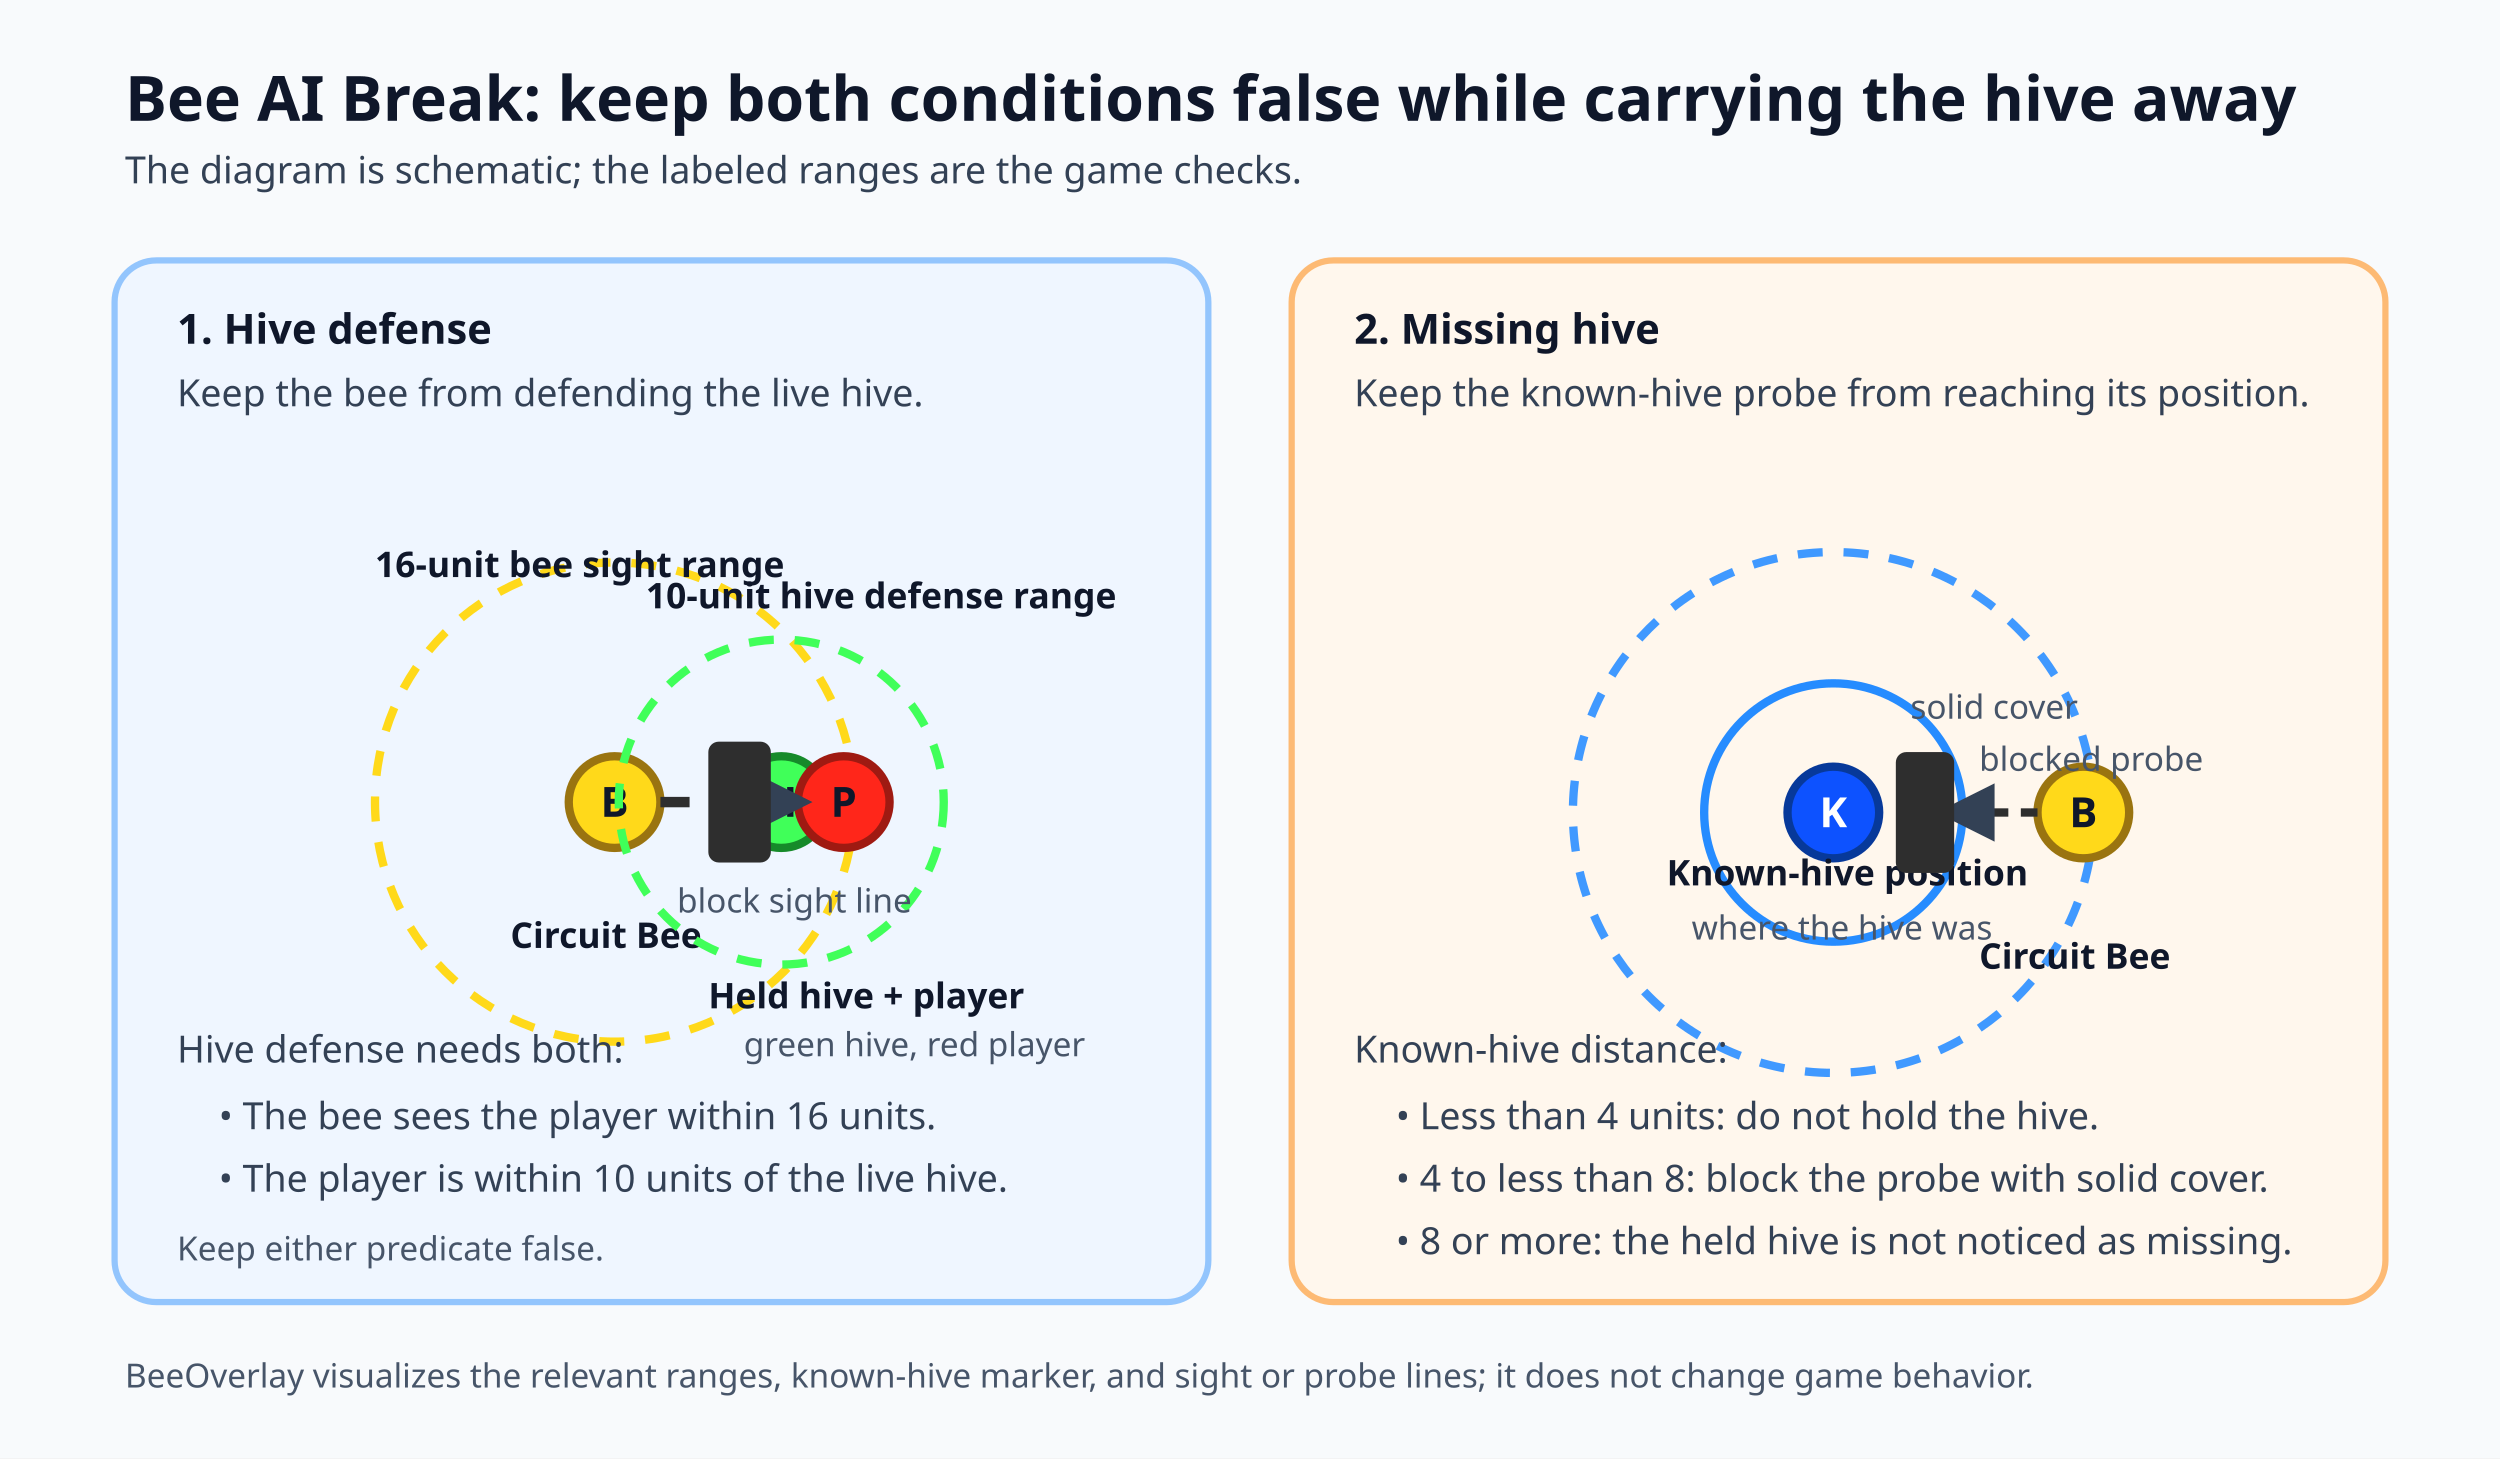
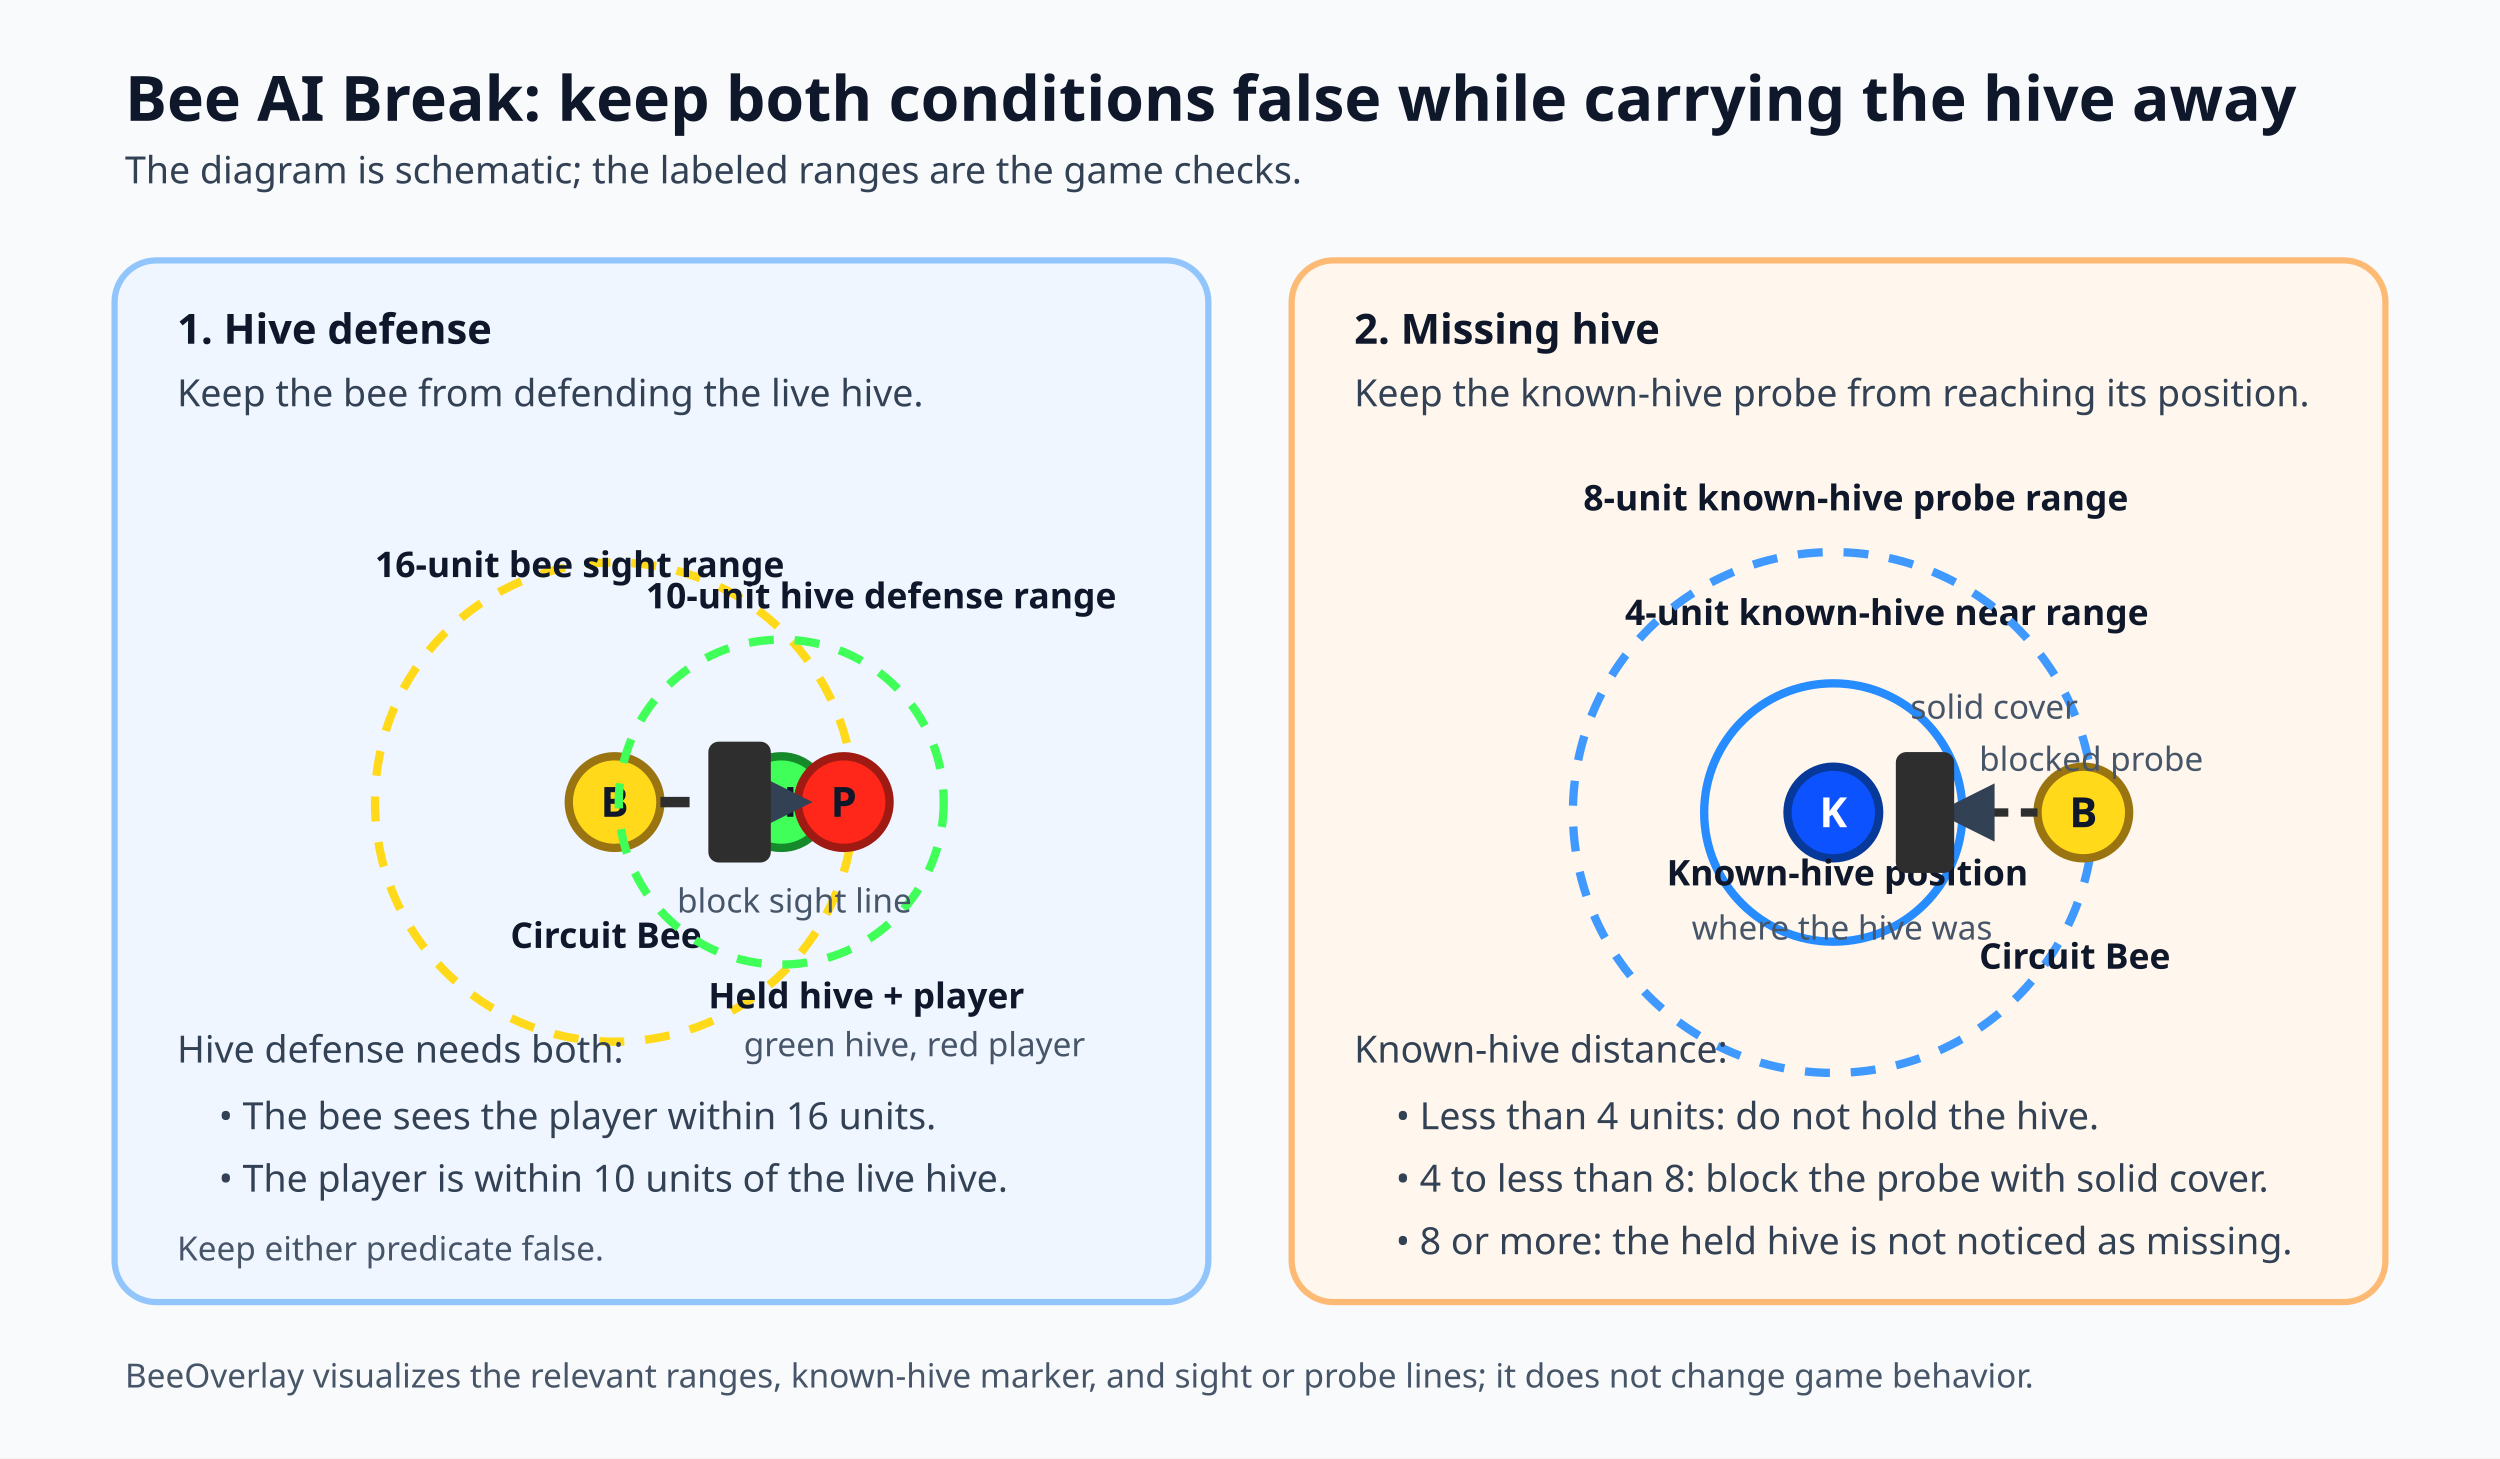
<svg xmlns="http://www.w3.org/2000/svg" width="1200" height="700" viewBox="0 0 1200 700" role="img" aria-labelledby="title desc">
  <defs>
    <marker id="arrow" viewBox="0 0 10 10" refX="8" refY="5" markerWidth="7" markerHeight="7" orient="auto-start-reverse">
      <path d="M 0 0 L 10 5 L 0 10 z" fill="#334155" />
    </marker>
    <style>
      .heading { font: 700 30px sans-serif; fill: #0f172a; }
      .subheading { font: 700 20px sans-serif; fill: #0f172a; }
      .body { font: 18px sans-serif; fill: #334155; }
      .small { font: 16px sans-serif; fill: #475569; }
      .label { font: 700 17px sans-serif; fill: #0f172a; }
      .marker { font: 700 20px sans-serif; fill: #0f172a; text-anchor: middle; dominant-baseline: middle; }
      .marker-light { font: 700 20px sans-serif; fill: #ffffff; text-anchor: middle; dominant-baseline: middle; }
    </style>
  </defs>
  <rect width="1200" height="700" fill="#f8fafc" />
  <text x="60" y="58" class="heading">Bee AI Break: keep both conditions false while carrying the hive away</text>
  <text x="60" y="88" class="body">The diagram is schematic; the labeled ranges are the game checks.</text>
  <rect x="55" y="125" width="525" height="500" rx="20" fill="#eff6ff" stroke="#93c5fd" stroke-width="3" />
  <text x="85" y="165" class="subheading">1. Hive defense</text>
  <text x="85" y="195" class="body">Keep the bee from defending the live hive.</text>
  <circle cx="295" cy="385" r="115" fill="none" stroke="#FFD91A" stroke-width="4" stroke-dasharray="12 10" />
  <text x="180" y="277" class="label">16-unit bee sight range</text>
  <circle cx="295" cy="385" r="22" fill="#FFD91A" stroke="#9A7410" stroke-width="4" />
  <text x="295" y="385" class="marker">B</text>
  <text x="245" y="455" class="label">Circuit Bee</text>
  <circle cx="375" cy="385" r="78" fill="none" stroke="#40FF59" stroke-width="4" stroke-dasharray="12 10" />
  <text x="310" y="292" class="label">10-unit hive defense range</text>
  <circle cx="375" cy="385" r="22" fill="#40FF59" stroke="#168A2A" stroke-width="4" />
  <text x="375" y="385" class="marker">H</text>
  <circle cx="405" cy="385" r="22" fill="#FF261A" stroke="#9F1A12" stroke-width="4" />
  <text x="405" y="385" class="marker">P</text>
  <text x="340" y="484" class="label">Held hive + player</text>
  <text x="357" y="507" class="small">green hive, red player</text>
  <path d="M 317 385 H 383" fill="none" stroke="#2E2E2E" stroke-width="5" stroke-dasharray="14 10" marker-end="url(#arrow)" />
  <rect x="340" y="356" width="30" height="58" rx="5" fill="#2E2E2E" />
  <text x="325" y="438" class="small">block sight line</text>
  <text x="85" y="510" class="body">Hive defense needs both:</text>
  <text x="105" y="542" class="body">• The bee sees the player within 16 units.</text>
  <text x="105" y="572" class="body">• The player is within 10 units of the live hive.</text>
  <text x="85" y="605" class="small">Keep either predicate false.</text>
  <rect x="620" y="125" width="525" height="500" rx="20" fill="#fff7ed" stroke="#fdba74" stroke-width="3" />
  <text x="650" y="165" class="subheading">2. Missing hive</text>
  <text x="650" y="195" class="body">Keep the known-hive probe from reaching its position.</text>
+   <text x="760" y="245" class="label">8-unit known-hive probe range</text>
+   <text x="780" y="300" class="label">4-unit known-hive near range</text>
  <circle cx="880" cy="390" r="62" fill="none" stroke="#268CFF" stroke-width="4" />
  <circle cx="880" cy="390" r="125" fill="none" stroke="#4099FF" stroke-width="4" stroke-dasharray="12 10" />
  <circle cx="880" cy="390" r="22" fill="#0D52FF" stroke="#07399A" stroke-width="4" />
  <text x="880" y="390" class="marker-light">K</text>
  <text x="800" y="425" class="label">Known-hive position</text>
  <text x="812" y="451" class="small">where the hive was</text>
  <circle cx="1000" cy="390" r="22" fill="#FFD91A" stroke="#9A7410" stroke-width="4" />
  <text x="1000" y="390" class="marker">B</text>
  <text x="950" y="465" class="label">Circuit Bee</text>
  <path d="M 978 390 H 935" fill="none" stroke="#2E2E2E" stroke-width="4" stroke-dasharray="8 6" marker-end="url(#arrow)" />
  <rect x="910" y="361" width="28" height="58" rx="5" fill="#2E2E2E" />
  <text x="917" y="345" class="small">solid cover</text>
  <text x="950" y="370" class="small">blocked probe</text>
  <text x="650" y="510" class="body">Known-hive distance:</text>
  <text x="670" y="542" class="body">• Less than 4 units: do not hold the hive.</text>
  <text x="670" y="572" class="body">• 4 to less than 8: block the probe with solid cover.</text>
  <text x="670" y="602" class="body">• 8 or more: the held hive is not noticed as missing.</text>
  <text x="60" y="666" class="small">BeeOverlay visualizes the relevant ranges, known-hive marker, and sight or probe lines; it does not change game behavior.</text>
</svg>
